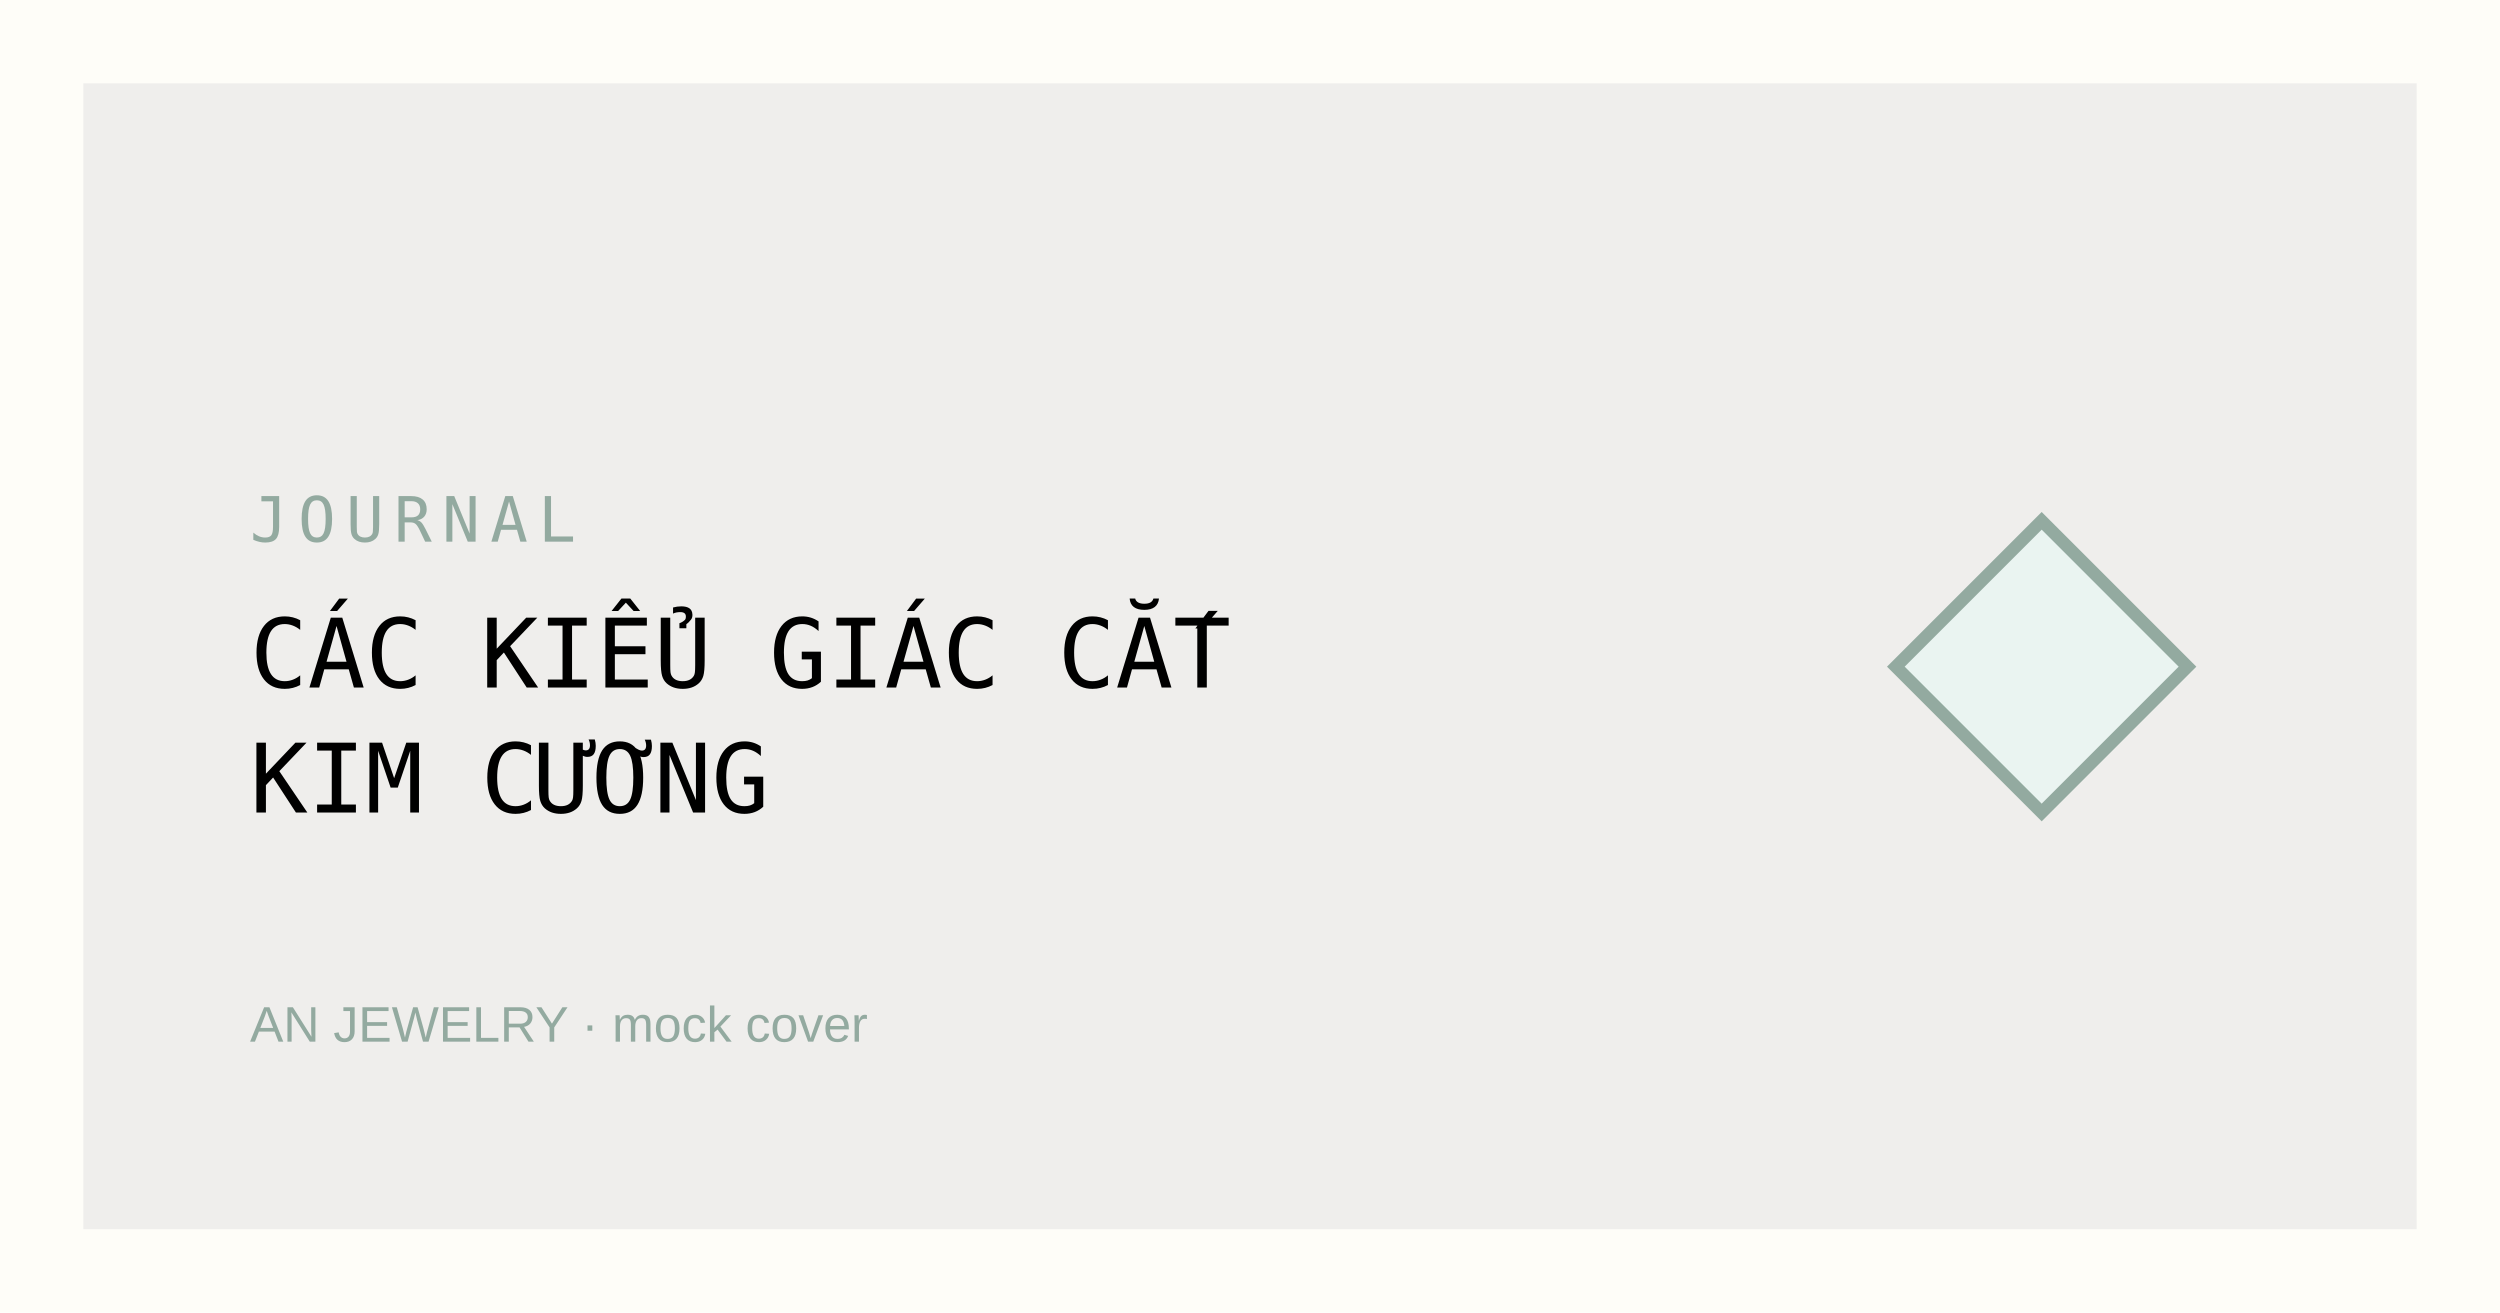
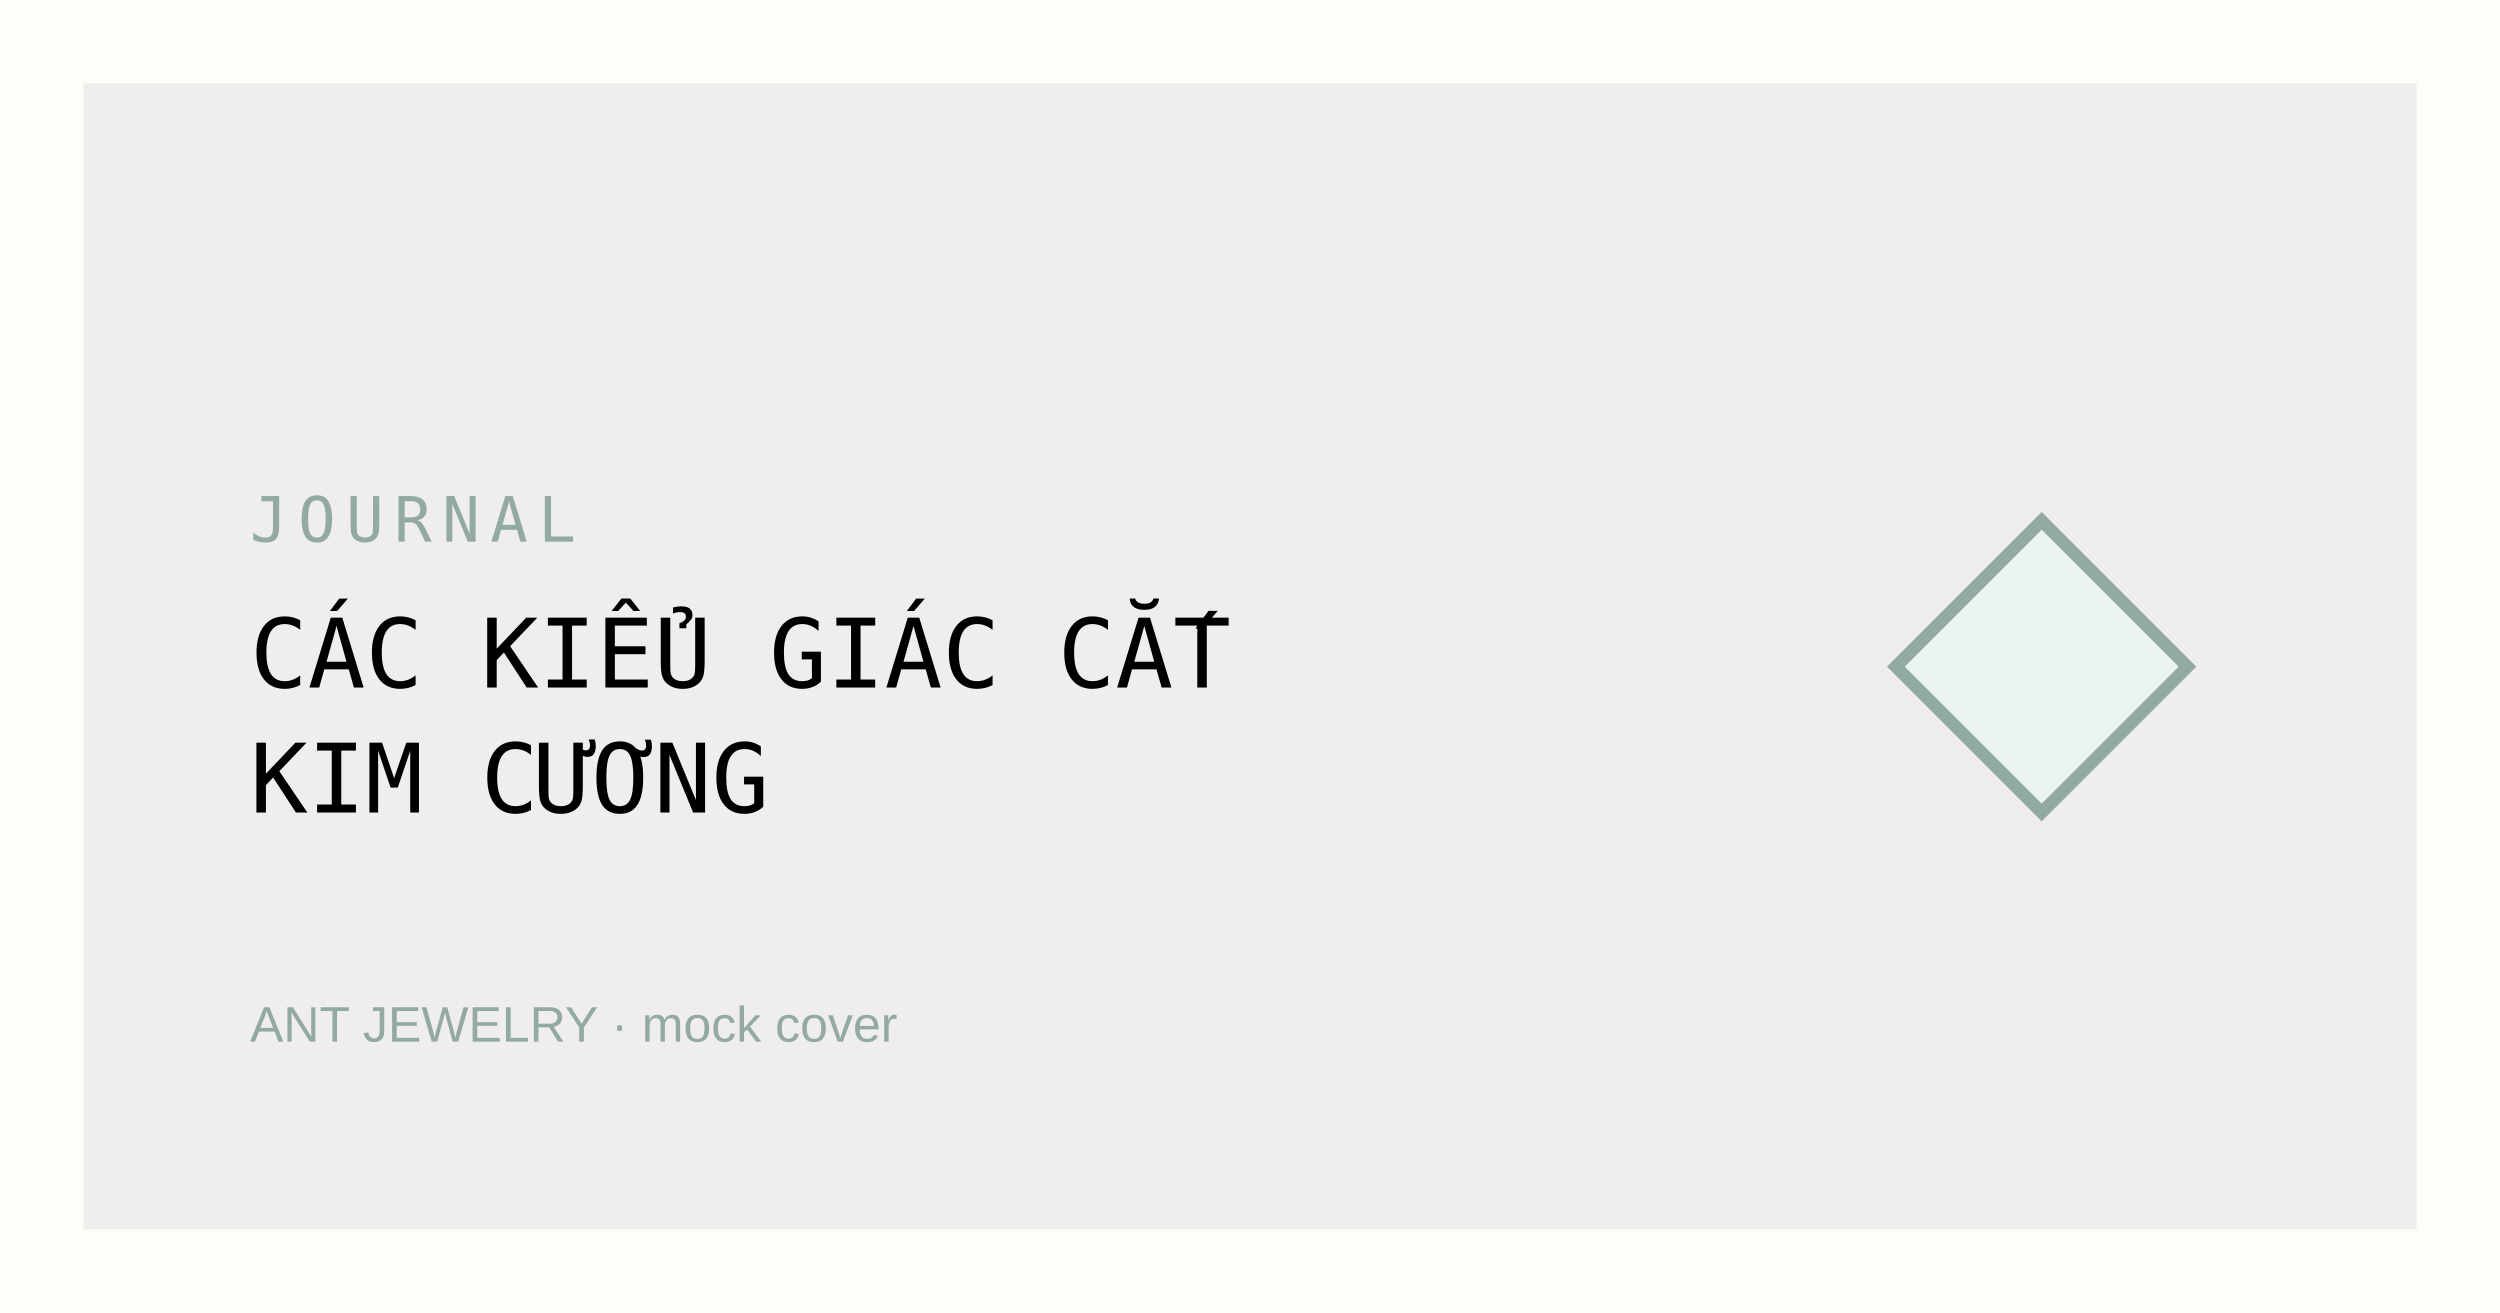
<svg xmlns="http://www.w3.org/2000/svg" viewBox="0 0 1200 630" role="img" aria-label="Ảnh bìa bài viết các kiểu giác cắt kim cương">
  <rect width="1200" height="630" fill="#FEFDF8" />
  <rect x="40" y="40" width="1120" height="550" fill="#EFEEEC" />
  <path d="M980 250 L1050 320 L980 390 L910 320 Z" fill="#EAF4F1" stroke="#93AAA0" stroke-width="6" />
  <text x="120" y="260" font-family="monospace" font-size="30" letter-spacing="5" fill="#93AAA0">JOURNAL</text>
  <text x="120" y="330" font-family="monospace" font-size="46" fill="#000">CÁC KIỂU GIÁC CẮT</text>
  <text x="120" y="390" font-family="monospace" font-size="46" fill="#000">KIM CƯƠNG</text>
-   <text x="120" y="500" font-family="Arial, sans-serif" font-size="24" fill="#93AAA0">AN JEWELRY · mock cover</text>
+   <text x="120" y="500" font-family="Arial, sans-serif" font-size="24" fill="#93AAA0">ANT JEWELRY · mock cover</text>
</svg>
